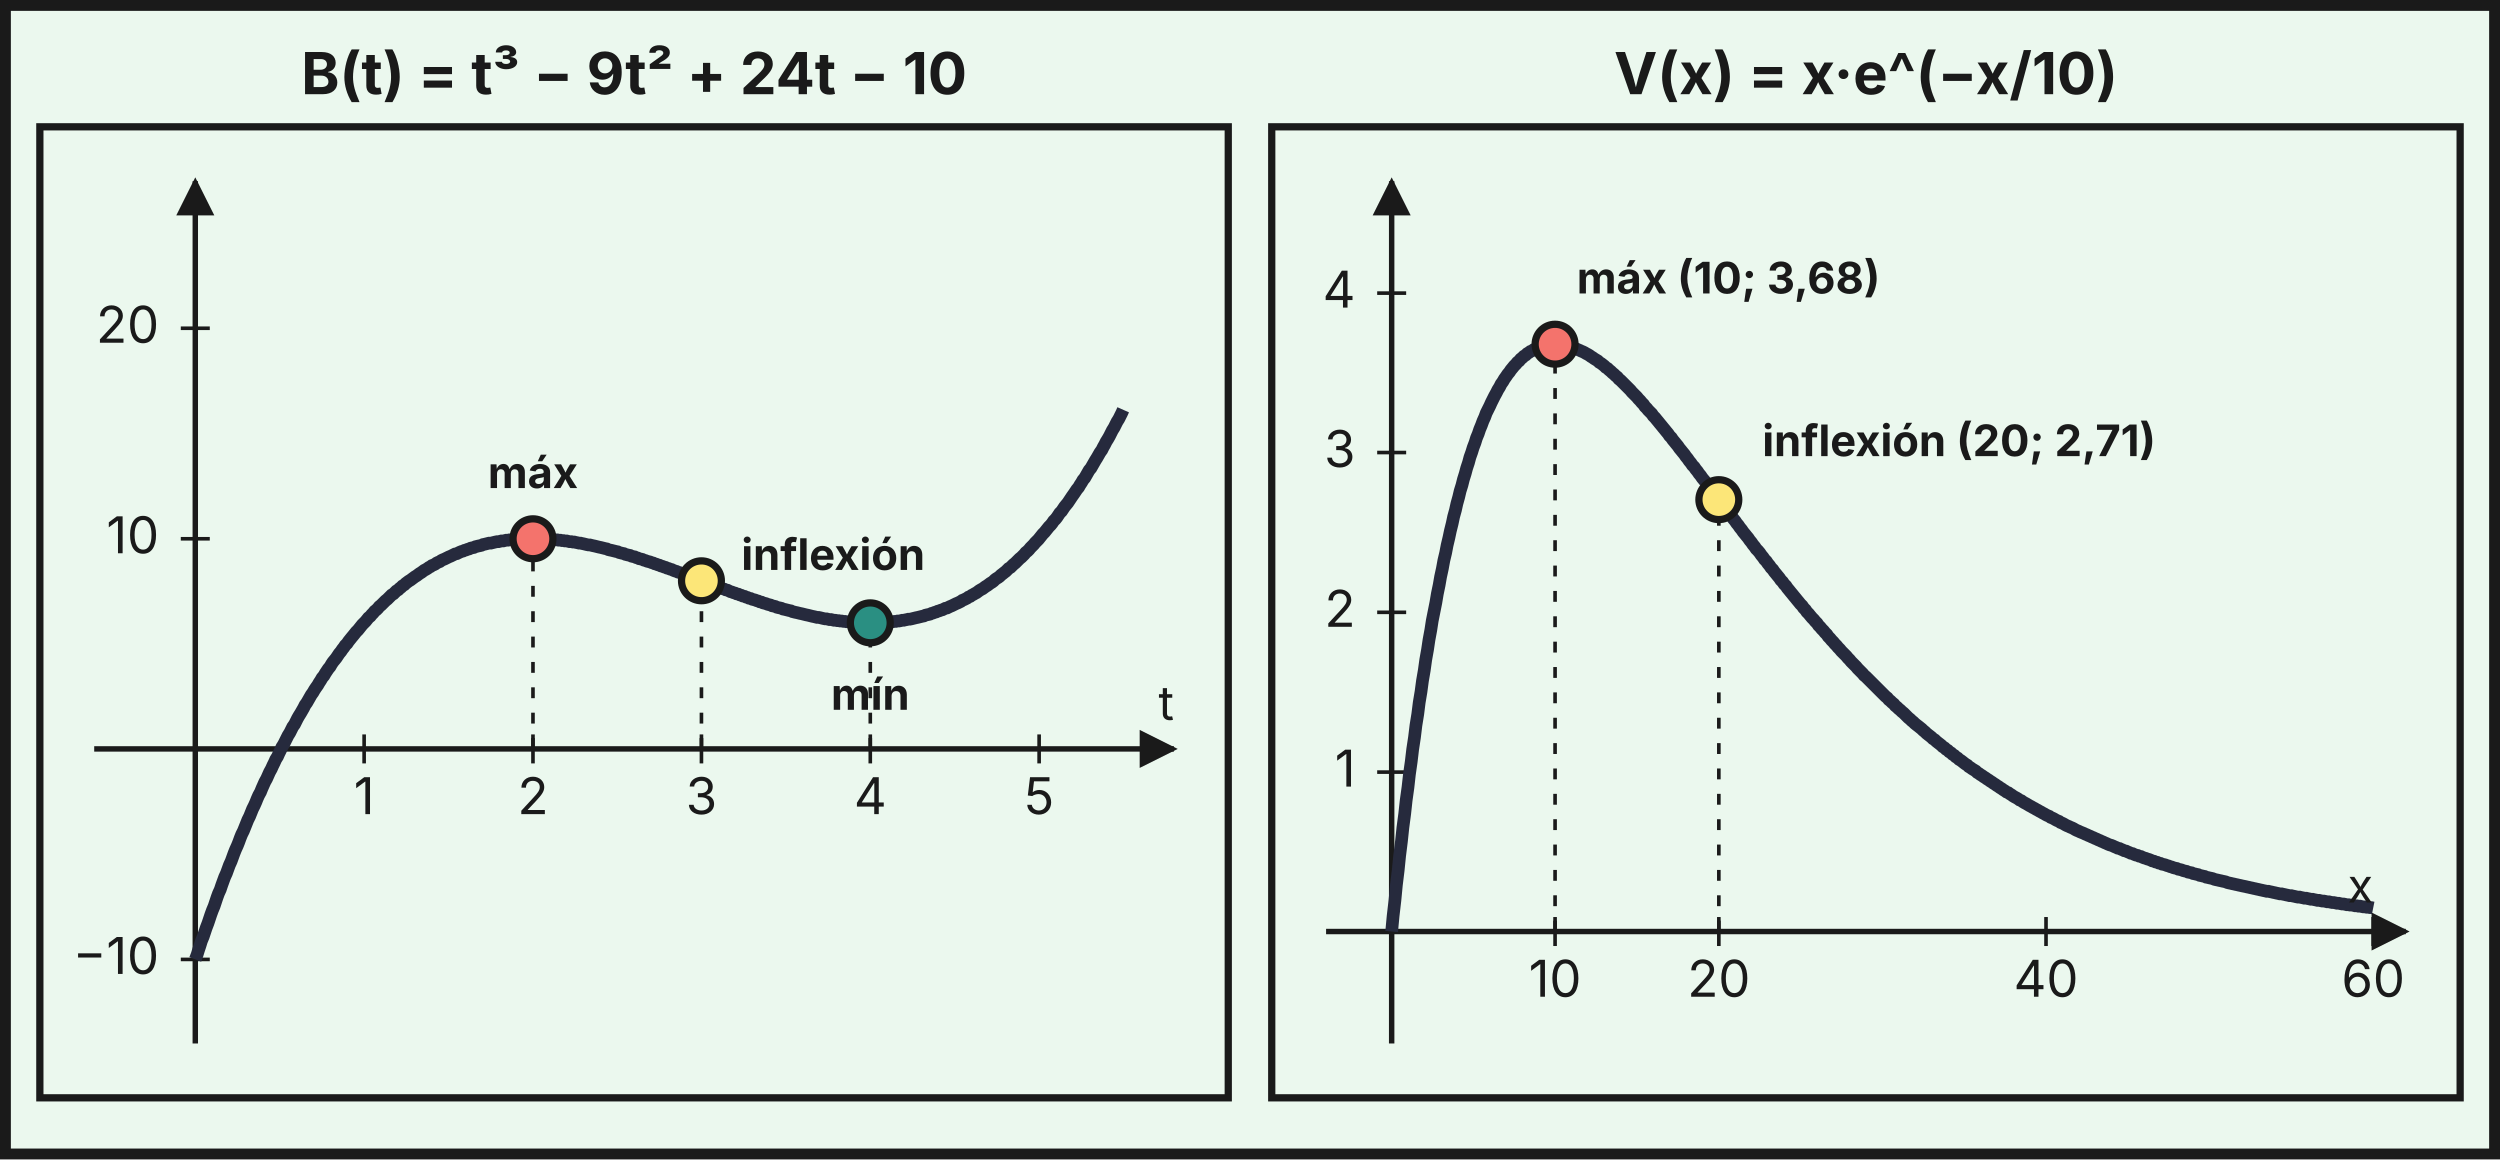
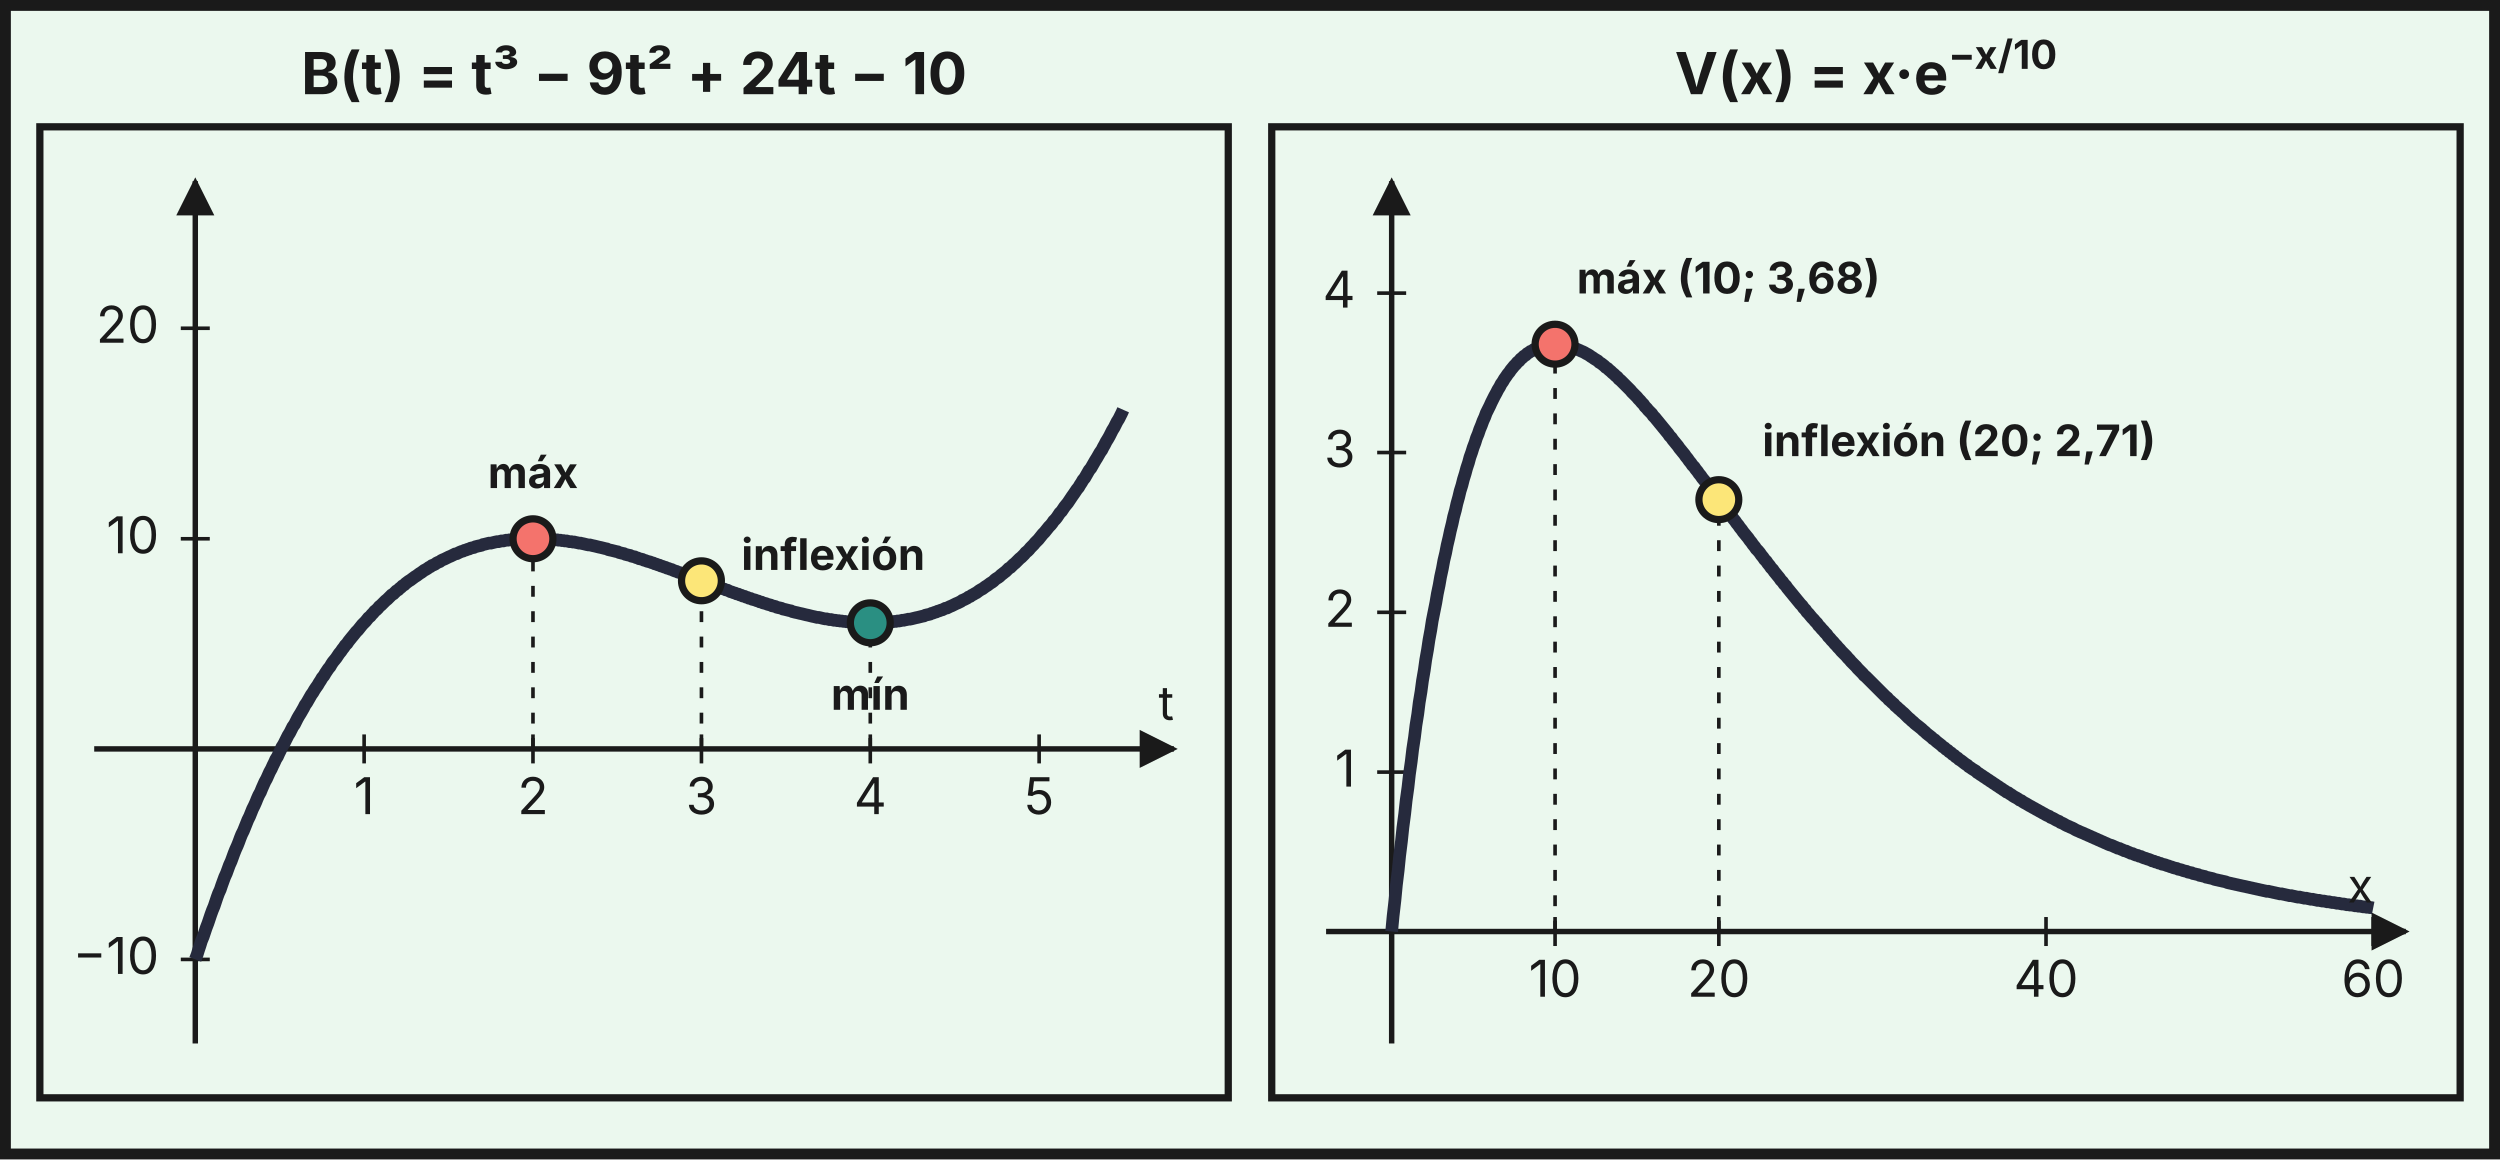
<svg xmlns="http://www.w3.org/2000/svg" viewBox="0 0 690 320" width="690" height="320" font-family="Inter, Helvetica, Arial, sans-serif" role="img">
  <defs>
    <marker id="f" viewBox="0 0 10 10" refX="9" refY="5" markerWidth="7" markerHeight="7" orient="auto">
      <path d="M0,0 L10,5 L0,10 z" fill="#1A1A1A" />
    </marker>
  </defs>
  <rect x="1.5" y="1.5" width="687" height="317" fill="#EBF8EE" stroke="#1A1A1A" stroke-width="3" />
  <text x="175.0" y="26" text-anchor="middle" font-size="16" font-weight="700" fill="#1A1A1A">B(t) = t³ − 9t² + 24t − 10</text>
  <g transform="translate(10,34)">
    <rect x="1" y="1" width="328" height="268" fill="#EBF8EE" stroke="#1A1A1A" stroke-width="2" />
    <line x1="16.0" y1="172.7" x2="314.0" y2="172.7" stroke="#1A1A1A" stroke-width="1.5" marker-end="url(#f)" />
    <line x1="43.9" y1="254.0" x2="43.9" y2="16.0" stroke="#1A1A1A" stroke-width="1.5" marker-end="url(#f)" />
    <line x1="90.5" y1="168.7" x2="90.5" y2="176.7" stroke="#1A1A1A" />
    <text x="90.5" y="190.7" text-anchor="middle" font-size="14" fill="#1A1A1A">1</text>
    <line x1="137.1" y1="168.7" x2="137.1" y2="176.7" stroke="#1A1A1A" />
    <text x="137.1" y="190.7" text-anchor="middle" font-size="14" fill="#1A1A1A">2</text>
    <line x1="183.6" y1="168.7" x2="183.6" y2="176.7" stroke="#1A1A1A" />
    <text x="183.6" y="190.7" text-anchor="middle" font-size="14" fill="#1A1A1A">3</text>
    <line x1="230.2" y1="168.7" x2="230.2" y2="176.7" stroke="#1A1A1A" />
    <text x="230.2" y="190.7" text-anchor="middle" font-size="14" fill="#1A1A1A">4</text>
    <line x1="276.8" y1="168.7" x2="276.8" y2="176.7" stroke="#1A1A1A" />
    <text x="276.8" y="190.7" text-anchor="middle" font-size="14" fill="#1A1A1A">5</text>
    <line x1="39.9" y1="230.8" x2="47.9" y2="230.8" stroke="#1A1A1A" />
    <text x="33.9" y="234.8" text-anchor="end" font-size="14" fill="#1A1A1A">−10</text>
    <line x1="39.9" y1="114.7" x2="47.9" y2="114.7" stroke="#1A1A1A" />
    <text x="33.9" y="118.7" text-anchor="end" font-size="14" fill="#1A1A1A">10</text>
    <line x1="39.9" y1="56.6" x2="47.9" y2="56.6" stroke="#1A1A1A" />
    <text x="33.9" y="60.6" text-anchor="end" font-size="14" fill="#1A1A1A">20</text>
    <path d="M43.9,230.8 L44.4,229.5 L44.8,228.2 L45.2,227.0 L45.6,225.7 L46.1,224.5 L46.5,223.3 L46.9,222.1 L47.4,220.8 L47.8,219.6 L48.2,218.4 L48.6,217.3 L49.1,216.1 L49.5,214.9 L49.9,213.7 L50.3,212.6 L50.8,211.5 L51.2,210.3 L51.6,209.2 L52.0,208.1 L52.5,207.0 L52.9,205.9 L53.3,204.8 L53.8,203.7 L54.2,202.6 L54.6,201.5 L55.0,200.5 L55.5,199.4 L55.9,198.4 L56.3,197.3 L56.7,196.3 L57.2,195.3 L57.6,194.3 L58.0,193.3 L58.4,192.3 L58.9,191.3 L59.3,190.3 L59.7,189.3 L60.2,188.3 L60.6,187.4 L61.0,186.4 L61.4,185.5 L61.9,184.6 L62.3,183.6 L62.7,182.7 L63.1,181.8 L63.6,180.9 L64.0,180.0 L64.4,179.1 L64.9,178.2 L65.3,177.3 L65.7,176.5 L66.1,175.6 L66.6,174.8 L67.0,173.9 L67.4,173.1 L67.8,172.2 L68.3,171.4 L68.7,170.6 L69.1,169.8 L69.5,169.0 L70.0,168.2 L70.4,167.4 L70.8,166.6 L71.3,165.9 L71.7,165.1 L72.1,164.3 L72.5,163.6 L73.0,162.8 L73.4,162.1 L73.8,161.4 L74.2,160.6 L74.7,159.9 L75.1,159.2 L75.5,158.5 L75.9,157.8 L76.4,157.1 L76.8,156.4 L77.2,155.8 L77.7,155.1 L78.1,154.4 L78.5,153.8 L78.9,153.1 L79.4,152.5 L79.8,151.8 L80.2,151.2 L80.6,150.6 L81.1,150.0 L81.5,149.3 L81.9,148.7 L82.4,148.1 L82.8,147.6 L83.2,147.0 L83.6,146.4 L84.1,145.8 L84.5,145.2 L84.9,144.7 L85.3,144.1 L85.8,143.6 L86.2,143.0 L86.6,142.5 L87.0,142.0 L87.5,141.4 L87.9,140.9 L88.3,140.4 L88.8,139.9 L89.2,139.4 L89.6,138.9 L90.0,138.4 L90.5,137.9 L90.9,137.5 L91.3,137.0 L91.7,136.5 L92.2,136.1 L92.6,135.6 L93.0,135.2 L93.4,134.7 L93.9,134.3 L94.3,133.9 L94.7,133.4 L95.2,133.0 L95.6,132.6 L96.0,132.2 L96.4,131.8 L96.9,131.4 L97.3,131.0 L97.7,130.6 L98.1,130.2 L98.6,129.9 L99.0,129.5 L99.4,129.1 L99.9,128.8 L100.3,128.4 L100.7,128.1 L101.1,127.7 L101.6,127.4 L102.0,127.0 L102.4,126.7 L102.8,126.4 L103.3,126.1 L103.7,125.8 L104.1,125.5 L104.5,125.2 L105.0,124.9 L105.4,124.6 L105.8,124.3 L106.3,124.0 L106.7,123.7 L107.1,123.4 L107.5,123.2 L108.0,122.9 L108.4,122.6 L108.8,122.4 L109.2,122.1 L109.7,121.9 L110.1,121.7 L110.5,121.4 L110.9,121.2 L111.4,121.0 L111.8,120.7 L112.2,120.5 L112.7,120.3 L113.1,120.1 L113.5,119.9 L113.9,119.7 L114.4,119.5 L114.8,119.3 L115.2,119.1 L115.6,118.9 L116.1,118.8 L116.5,118.6 L116.9,118.4 L117.4,118.2 L117.8,118.1 L118.2,117.9 L118.6,117.8 L119.1,117.6 L119.5,117.5 L119.9,117.3 L120.3,117.2 L120.8,117.1 L121.2,116.9 L121.6,116.8 L122.0,116.7 L122.5,116.6 L122.9,116.5 L123.3,116.3 L123.8,116.2 L124.2,116.1 L124.6,116.0 L125.0,115.9 L125.5,115.9 L125.9,115.8 L126.3,115.7 L126.7,115.6 L127.2,115.5 L127.6,115.5 L128.0,115.4 L128.4,115.3 L128.9,115.3 L129.3,115.2 L129.7,115.1 L130.2,115.1 L130.6,115.0 L131.0,115.0 L131.4,114.9 L131.9,114.9 L132.3,114.9 L132.7,114.8 L133.1,114.8 L133.6,114.8 L134.0,114.8 L134.4,114.7 L134.9,114.7 L135.3,114.7 L135.7,114.7 L136.1,114.7 L136.6,114.7 L137.0,114.7 L137.4,114.7 L137.8,114.7 L138.3,114.7 L138.7,114.7 L139.1,114.7 L139.5,114.7 L140.0,114.7 L140.4,114.8 L140.8,114.8 L141.3,114.8 L141.7,114.8 L142.1,114.9 L142.5,114.9 L143.0,115.0 L143.4,115.0 L143.8,115.0 L144.2,115.1 L144.7,115.1 L145.1,115.2 L145.5,115.2 L145.9,115.3 L146.4,115.3 L146.8,115.4 L147.2,115.5 L147.7,115.5 L148.1,115.6 L148.5,115.6 L148.9,115.7 L149.4,115.8 L149.8,115.9 L150.2,115.9 L150.6,116.0 L151.1,116.1 L151.5,116.2 L151.9,116.3 L152.4,116.4 L152.8,116.4 L153.2,116.5 L153.6,116.6 L154.1,116.7 L154.5,116.8 L154.9,116.9 L155.3,117.0 L155.8,117.1 L156.2,117.2 L156.6,117.3 L157.0,117.4 L157.5,117.5 L157.9,117.7 L158.3,117.8 L158.8,117.9 L159.2,118.0 L159.6,118.1 L160.0,118.2 L160.5,118.3 L160.9,118.5 L161.3,118.6 L161.7,118.7 L162.2,118.8 L162.6,119.0 L163.0,119.1 L163.4,119.2 L163.9,119.3 L164.3,119.5 L164.7,119.6 L165.2,119.7 L165.6,119.9 L166.0,120.0 L166.4,120.2 L166.9,120.3 L167.3,120.4 L167.7,120.6 L168.1,120.7 L168.6,120.9 L169.0,121.0 L169.4,121.1 L169.9,121.3 L170.3,121.4 L170.7,121.6 L171.1,121.7 L171.6,121.9 L172.0,122.0 L172.4,122.2 L172.8,122.3 L173.3,122.5 L173.7,122.6 L174.1,122.8 L174.5,122.9 L175.0,123.1 L175.4,123.2 L175.8,123.4 L176.3,123.6 L176.7,123.7 L177.1,123.9 L177.5,124.0 L178.0,124.2 L178.4,124.3 L178.8,124.5 L179.2,124.7 L179.7,124.8 L180.1,125.0 L180.5,125.1 L180.9,125.3 L181.4,125.5 L181.8,125.6 L182.2,125.8 L182.7,125.9 L183.1,126.1 L183.5,126.2 L183.9,126.4 L184.4,126.6 L184.8,126.7 L185.2,126.9 L185.6,127.0 L186.1,127.2 L186.5,127.4 L186.9,127.5 L187.4,127.7 L187.8,127.8 L188.2,128.0 L188.6,128.2 L189.1,128.3 L189.5,128.5 L189.9,128.6 L190.3,128.8 L190.8,128.9 L191.2,129.1 L191.6,129.3 L192.0,129.4 L192.5,129.6 L192.9,129.7 L193.3,129.9 L193.8,130.0 L194.2,130.2 L194.6,130.3 L195.0,130.5 L195.5,130.6 L195.9,130.8 L196.3,130.9 L196.7,131.1 L197.2,131.2 L197.6,131.4 L198.0,131.5 L198.4,131.6 L198.9,131.8 L199.3,131.9 L199.7,132.1 L200.2,132.2 L200.6,132.4 L201.0,132.5 L201.4,132.6 L201.9,132.8 L202.3,132.9 L202.7,133.0 L203.1,133.2 L203.6,133.3 L204.0,133.4 L204.4,133.6 L204.8,133.7 L205.3,133.8 L205.7,133.9 L206.1,134.1 L206.6,134.2 L207.0,134.3 L207.4,134.4 L207.8,134.5 L208.3,134.6 L208.7,134.8 L209.1,134.9 L209.5,135.0 L210.0,135.1 L210.4,135.2 L210.8,135.3 L211.3,135.4 L211.7,135.5 L212.1,135.6 L212.5,135.7 L213.0,135.8 L213.4,135.9 L213.8,136.0 L214.2,136.1 L214.7,136.2 L215.1,136.3 L215.5,136.4 L215.9,136.4 L216.4,136.5 L216.8,136.6 L217.2,136.7 L217.7,136.8 L218.1,136.8 L218.5,136.9 L218.9,137.0 L219.4,137.0 L219.8,137.1 L220.2,137.2 L220.6,137.2 L221.1,137.3 L221.5,137.3 L221.9,137.4 L222.3,137.4 L222.8,137.5 L223.2,137.5 L223.6,137.6 L224.1,137.6 L224.5,137.7 L224.9,137.7 L225.3,137.7 L225.8,137.8 L226.2,137.8 L226.6,137.8 L227.0,137.8 L227.5,137.8 L227.9,137.9 L228.3,137.9 L228.8,137.9 L229.2,137.9 L229.6,137.9 L230.0,137.9 L230.5,137.9 L230.9,137.9 L231.3,137.9 L231.7,137.9 L232.2,137.9 L232.6,137.9 L233.0,137.8 L233.4,137.8 L233.9,137.8 L234.3,137.8 L234.7,137.7 L235.2,137.7 L235.6,137.7 L236.0,137.6 L236.4,137.6 L236.9,137.5 L237.3,137.5 L237.7,137.4 L238.1,137.4 L238.6,137.3 L239.0,137.2 L239.4,137.2 L239.8,137.1 L240.3,137.0 L240.7,136.9 L241.1,136.9 L241.6,136.8 L242.0,136.7 L242.4,136.6 L242.8,136.5 L243.3,136.4 L243.7,136.3 L244.1,136.2 L244.5,136.1 L245.0,136.0 L245.4,135.8 L245.8,135.7 L246.3,135.6 L246.7,135.5 L247.1,135.3 L247.5,135.2 L248.0,135.0 L248.4,134.9 L248.8,134.7 L249.2,134.6 L249.7,134.4 L250.1,134.3 L250.5,134.1 L250.9,133.9 L251.4,133.8 L251.8,133.6 L252.2,133.4 L252.7,133.2 L253.1,133.0 L253.5,132.8 L253.9,132.6 L254.4,132.4 L254.8,132.2 L255.2,132.0 L255.6,131.7 L256.1,131.5 L256.5,131.3 L256.9,131.1 L257.3,130.8 L257.8,130.6 L258.2,130.3 L258.6,130.1 L259.1,129.8 L259.5,129.6 L259.9,129.3 L260.3,129.0 L260.8,128.7 L261.2,128.5 L261.6,128.2 L262.0,127.9 L262.5,127.6 L262.9,127.3 L263.3,127.0 L263.8,126.7 L264.2,126.4 L264.6,126.0 L265.0,125.7 L265.5,125.4 L265.9,125.1 L266.3,124.7 L266.7,124.4 L267.2,124.0 L267.6,123.7 L268.0,123.3 L268.4,122.9 L268.9,122.6 L269.3,122.2 L269.7,121.8 L270.2,121.4 L270.6,121.0 L271.0,120.6 L271.4,120.2 L271.9,119.8 L272.3,119.4 L272.7,119.0 L273.1,118.5 L273.6,118.1 L274.0,117.7 L274.4,117.2 L274.8,116.8 L275.3,116.3 L275.7,115.8 L276.1,115.4 L276.6,114.9 L277.0,114.4 L277.4,113.9 L277.8,113.4 L278.3,112.9 L278.7,112.4 L279.1,111.9 L279.5,111.4 L280.0,110.9 L280.4,110.4 L280.8,109.8 L281.3,109.3 L281.7,108.8 L282.1,108.2 L282.5,107.6 L283.0,107.1 L283.4,106.5 L283.8,105.9 L284.2,105.4 L284.7,104.8 L285.1,104.2 L285.5,103.6 L285.9,103.0 L286.4,102.3 L286.8,101.7 L287.2,101.1 L287.7,100.5 L288.1,99.8 L288.5,99.2 L288.9,98.5 L289.4,97.9 L289.8,97.2 L290.2,96.5 L290.6,95.8 L291.1,95.2 L291.5,94.5 L291.9,93.8 L292.3,93.1 L292.8,92.3 L293.2,91.6 L293.6,90.9 L294.1,90.2 L294.5,89.4 L294.9,88.7 L295.3,87.9 L295.8,87.1 L296.2,86.4 L296.6,85.6 L297.0,84.8 L297.5,84.0 L297.9,83.2 L298.3,82.4 L298.8,81.6 L299.2,80.8 L299.6,80.0 L300.0,79.1" fill="none" stroke="#262A3D" stroke-width="3.5" />
    <line x1="137.1" y1="172.7" x2="137.1" y2="114.7" stroke="#1A1A1A" stroke-width="1" stroke-dasharray="3 4" />
    <circle cx="137.1" cy="114.7" r="5.5" fill="#F4736C" stroke="#1A1A1A" stroke-width="2" />
    <line x1="183.6" y1="172.7" x2="183.6" y2="126.3" stroke="#1A1A1A" stroke-width="1" stroke-dasharray="3 4" />
    <circle cx="183.6" cy="126.3" r="5.5" fill="#FCE678" stroke="#1A1A1A" stroke-width="2" />
    <line x1="230.2" y1="172.7" x2="230.2" y2="137.9" stroke="#1A1A1A" stroke-width="1" stroke-dasharray="3 4" />
    <circle cx="230.2" cy="137.9" r="5.5" fill="#2a8f82" stroke="#1A1A1A" stroke-width="2" />
    <text x="137.1" y="100.7" text-anchor="middle" font-size="12" fill="#1A1A1A" font-weight="700">máx</text>
    <text x="230.2" y="161.9" text-anchor="middle" font-size="12" fill="#1A1A1A" font-weight="700">mín</text>
    <text x="194.6" y="123.3" text-anchor="start" font-size="12" fill="#1A1A1A" font-weight="700">inflexión</text>
    <text x="314.0" y="164.7" text-anchor="end" font-size="13" fill="#1A1A1A">t</text>
  </g>
-   <text x="515.0" y="26" text-anchor="middle" font-size="16" font-weight="700" fill="#1A1A1A">V(x) = x·e^(−x/10)</text>
+   <text x="515.0" y="26" text-anchor="middle" font-size="16" font-weight="700" fill="#1A1A1A">V(x) = x·e<tspan dy="-7" font-size="11">−x/10</tspan>
+   </text>
  <g transform="translate(350,34)">
    <rect x="1" y="1" width="328" height="268" fill="#EBF8EE" stroke="#1A1A1A" stroke-width="2" />
    <line x1="16.0" y1="223.1" x2="314.0" y2="223.1" stroke="#1A1A1A" stroke-width="1.5" marker-end="url(#f)" />
    <line x1="34.1" y1="254.0" x2="34.1" y2="16.0" stroke="#1A1A1A" stroke-width="1.5" marker-end="url(#f)" />
    <line x1="79.2" y1="219.1" x2="79.2" y2="227.1" stroke="#1A1A1A" />
    <text x="79.2" y="241.1" text-anchor="middle" font-size="14" fill="#1A1A1A">10</text>
    <line x1="124.4" y1="219.1" x2="124.4" y2="227.1" stroke="#1A1A1A" />
    <text x="124.4" y="241.1" text-anchor="middle" font-size="14" fill="#1A1A1A">20</text>
    <line x1="214.7" y1="219.1" x2="214.7" y2="227.1" stroke="#1A1A1A" />
    <text x="214.7" y="241.1" text-anchor="middle" font-size="14" fill="#1A1A1A">40</text>
    <line x1="305.0" y1="219.1" x2="305.0" y2="227.1" stroke="#1A1A1A" />
    <text x="305.0" y="241.1" text-anchor="middle" font-size="14" fill="#1A1A1A">60</text>
    <line x1="30.1" y1="179.1" x2="38.1" y2="179.1" stroke="#1A1A1A" />
    <text x="24.1" y="183.1" text-anchor="end" font-size="14" fill="#1A1A1A">1</text>
    <line x1="30.1" y1="135.0" x2="38.1" y2="135.0" stroke="#1A1A1A" />
    <text x="24.1" y="139.0" text-anchor="end" font-size="14" fill="#1A1A1A">2</text>
    <line x1="30.1" y1="90.9" x2="38.1" y2="90.9" stroke="#1A1A1A" />
    <text x="24.1" y="94.9" text-anchor="end" font-size="14" fill="#1A1A1A">3</text>
    <line x1="30.1" y1="46.9" x2="38.1" y2="46.9" stroke="#1A1A1A" />
    <text x="24.1" y="50.9" text-anchor="end" font-size="14" fill="#1A1A1A">4</text>
    <path d="M34.1,223.1 L34.5,218.8 L35.0,214.5 L35.4,210.3 L35.9,206.2 L36.3,202.2 L36.8,198.2 L37.2,194.4 L37.7,190.6 L38.1,186.9 L38.6,183.3 L39.0,179.7 L39.5,176.2 L39.9,172.8 L40.4,169.5 L40.8,166.2 L41.3,163.1 L41.7,159.9 L42.2,156.9 L42.6,153.9 L43.1,151.0 L43.5,148.1 L44.0,145.3 L44.4,142.6 L44.9,139.9 L45.3,137.3 L45.8,134.8 L46.3,132.3 L46.7,129.9 L47.2,127.5 L47.6,125.2 L48.1,122.9 L48.5,120.7 L49.0,118.6 L49.4,116.5 L49.9,114.4 L50.3,112.5 L50.8,110.5 L51.2,108.6 L51.7,106.8 L52.1,105.0 L52.6,103.2 L53.0,101.5 L53.5,99.9 L53.9,98.3 L54.4,96.7 L54.8,95.2 L55.3,93.7 L55.7,92.2 L56.2,90.8 L56.6,89.5 L57.1,88.2 L57.5,86.9 L58.0,85.7 L58.4,84.5 L58.9,83.3 L59.3,82.2 L59.8,81.1 L60.2,80.0 L60.7,79.0 L61.2,78.0 L61.6,77.1 L62.1,76.1 L62.5,75.3 L63.0,74.4 L63.4,73.6 L63.9,72.8 L64.3,72.0 L64.8,71.3 L65.2,70.6 L65.7,69.9 L66.1,69.3 L66.6,68.7 L67.0,68.1 L67.5,67.5 L67.9,67.0 L68.4,66.5 L68.8,66.0 L69.3,65.6 L69.7,65.1 L70.2,64.7 L70.6,64.3 L71.1,64.0 L71.5,63.6 L72.0,63.3 L72.4,63.0 L72.9,62.8 L73.3,62.5 L73.8,62.3 L74.2,62.1 L74.7,61.9 L75.1,61.7 L75.6,61.6 L76.1,61.4 L76.5,61.3 L77.0,61.2 L77.4,61.1 L77.9,61.1 L78.3,61.0 L78.8,61.0 L79.2,61.0 L79.7,61.0 L80.1,61.0 L80.6,61.1 L81.0,61.1 L81.5,61.2 L81.9,61.3 L82.4,61.4 L82.8,61.5 L83.3,61.6 L83.7,61.8 L84.2,61.9 L84.6,62.1 L85.1,62.3 L85.5,62.5 L86.0,62.7 L86.4,62.9 L86.9,63.1 L87.3,63.3 L87.8,63.6 L88.2,63.8 L88.7,64.1 L89.1,64.4 L89.6,64.7 L90.0,65.0 L90.5,65.3 L91.0,65.6 L91.4,66.0 L91.9,66.3 L92.3,66.6 L92.8,67.0 L93.2,67.4 L93.7,67.7 L94.1,68.1 L94.6,68.5 L95.0,68.9 L95.5,69.3 L95.9,69.7 L96.4,70.1 L96.8,70.6 L97.3,71.0 L97.7,71.4 L98.2,71.9 L98.6,72.3 L99.1,72.8 L99.5,73.2 L100.0,73.7 L100.4,74.2 L100.9,74.7 L101.3,75.1 L101.8,75.6 L102.2,76.1 L102.7,76.6 L103.1,77.1 L103.6,77.6 L104.0,78.2 L104.5,78.7 L104.9,79.2 L105.4,79.7 L105.9,80.2 L106.3,80.8 L106.8,81.3 L107.2,81.8 L107.7,82.4 L108.1,82.9 L108.6,83.5 L109.0,84.0 L109.5,84.6 L109.9,85.1 L110.4,85.7 L110.8,86.3 L111.3,86.8 L111.7,87.4 L112.2,88.0 L112.6,88.5 L113.1,89.1 L113.5,89.7 L114.0,90.3 L114.4,90.8 L114.9,91.4 L115.3,92.0 L115.8,92.6 L116.2,93.2 L116.7,93.8 L117.1,94.4 L117.6,94.9 L118.0,95.5 L118.5,96.1 L118.9,96.7 L119.4,97.3 L119.8,97.9 L120.3,98.5 L120.8,99.1 L121.2,99.7 L121.7,100.3 L122.1,100.9 L122.6,101.5 L123.0,102.1 L123.5,102.7 L123.9,103.3 L124.4,103.9 L124.8,104.4 L125.3,105.0 L125.7,105.6 L126.2,106.2 L126.6,106.8 L127.1,107.4 L127.5,108.0 L128.0,108.6 L128.4,109.2 L128.9,109.8 L129.3,110.4 L129.8,111.0 L130.2,111.6 L130.7,112.2 L131.1,112.8 L131.6,113.4 L132.0,113.9 L132.5,114.5 L132.9,115.1 L133.4,115.7 L133.8,116.3 L134.3,116.9 L134.7,117.5 L135.2,118.0 L135.7,118.6 L136.1,119.2 L136.6,119.8 L137.0,120.4 L137.5,120.9 L137.9,121.5 L138.4,122.1 L138.8,122.7 L139.3,123.2 L139.7,123.8 L140.2,124.4 L140.6,124.9 L141.1,125.5 L141.5,126.1 L142.0,126.6 L142.4,127.2 L142.9,127.7 L143.3,128.3 L143.8,128.9 L144.2,129.4 L144.7,130.0 L145.1,130.5 L145.6,131.1 L146.0,131.6 L146.5,132.2 L146.9,132.7 L147.4,133.2 L147.8,133.8 L148.3,134.3 L148.7,134.9 L149.2,135.4 L149.6,135.9 L150.1,136.5 L150.6,137.0 L151.0,137.5 L151.5,138.0 L151.9,138.6 L152.4,139.1 L152.8,139.6 L153.3,140.1 L153.7,140.6 L154.2,141.1 L154.6,141.7 L155.1,142.2 L155.5,142.7 L156.0,143.2 L156.4,143.7 L156.9,144.2 L157.3,144.7 L157.8,145.2 L158.2,145.7 L158.7,146.2 L159.1,146.6 L159.6,147.1 L160.0,147.6 L160.5,148.1 L160.9,148.6 L161.4,149.1 L161.8,149.5 L162.3,150.0 L162.7,150.5 L163.2,151.0 L163.6,151.4 L164.1,151.9 L164.5,152.4 L165.0,152.8 L165.5,153.3 L165.9,153.7 L166.4,154.2 L166.8,154.6 L167.3,155.1 L167.7,155.5 L168.2,156.0 L168.6,156.4 L169.1,156.9 L169.5,157.3 L170.0,157.8 L170.4,158.2 L170.9,158.6 L171.3,159.1 L171.8,159.5 L172.2,159.9 L172.7,160.3 L173.1,160.8 L173.6,161.2 L174.0,161.6 L174.5,162.0 L174.9,162.4 L175.4,162.8 L175.8,163.2 L176.3,163.7 L176.7,164.1 L177.2,164.5 L177.6,164.9 L178.1,165.3 L178.5,165.7 L179.0,166.1 L179.4,166.4 L179.9,166.8 L180.4,167.2 L180.8,167.6 L181.3,168.0 L181.7,168.4 L182.2,168.8 L182.6,169.1 L183.1,169.5 L183.5,169.9 L184.0,170.2 L184.4,170.6 L184.9,171.0 L185.3,171.3 L185.8,171.7 L186.2,172.1 L186.7,172.4 L187.1,172.8 L187.6,173.1 L188.0,173.5 L188.5,173.8 L188.9,174.2 L189.4,174.5 L189.8,174.9 L190.3,175.2 L190.7,175.6 L191.2,175.9 L191.6,176.2 L192.1,176.6 L192.5,176.9 L193.0,177.2 L193.4,177.6 L193.9,177.9 L194.3,178.2 L194.8,178.5 L195.3,178.8 L195.7,179.2 L196.2,179.5 L196.6,179.8 L197.1,180.1 L197.5,180.4 L198.0,180.7 L198.4,181.0 L198.9,181.3 L199.3,181.6 L199.8,181.9 L200.2,182.2 L200.7,182.5 L201.1,182.8 L201.6,183.1 L202.0,183.4 L202.5,183.7 L202.9,184.0 L203.4,184.3 L203.8,184.6 L204.3,184.8 L204.7,185.1 L205.2,185.4 L205.6,185.7 L206.1,186.0 L206.5,186.2 L207.0,186.5 L207.4,186.8 L207.9,187.0 L208.3,187.3 L208.8,187.6 L209.2,187.8 L209.7,188.1 L210.2,188.4 L210.6,188.6 L211.1,188.9 L211.5,189.1 L212.0,189.4 L212.4,189.6 L212.9,189.9 L213.3,190.1 L213.8,190.4 L214.2,190.6 L214.7,190.9 L215.1,191.1 L215.6,191.3 L216.0,191.6 L216.5,191.8 L216.9,192.0 L217.4,192.3 L217.8,192.5 L218.3,192.7 L218.7,193.0 L219.2,193.2 L219.6,193.4 L220.1,193.7 L220.5,193.9 L221.0,194.1 L221.4,194.3 L221.9,194.5 L222.3,194.7 L222.8,195.0 L223.2,195.2 L223.7,195.4 L224.1,195.6 L224.6,195.8 L225.1,196.0 L225.5,196.2 L226.0,196.4 L226.4,196.6 L226.9,196.8 L227.3,197.0 L227.8,197.2 L228.2,197.4 L228.7,197.6 L229.1,197.8 L229.6,198.0 L230.0,198.2 L230.5,198.4 L230.9,198.6 L231.4,198.8 L231.8,199.0 L232.3,199.2 L232.7,199.3 L233.2,199.5 L233.6,199.7 L234.1,199.9 L234.5,200.1 L235.0,200.2 L235.4,200.4 L235.9,200.6 L236.3,200.8 L236.8,200.9 L237.2,201.1 L237.7,201.3 L238.1,201.5 L238.6,201.6 L239.0,201.8 L239.5,202.0 L240.0,202.1 L240.4,202.3 L240.9,202.4 L241.3,202.6 L241.8,202.8 L242.2,202.9 L242.7,203.1 L243.1,203.2 L243.6,203.4 L244.0,203.6 L244.5,203.7 L244.9,203.9 L245.4,204.0 L245.8,204.2 L246.3,204.3 L246.7,204.5 L247.2,204.6 L247.6,204.7 L248.1,204.9 L248.5,205.0 L249.0,205.2 L249.4,205.3 L249.9,205.5 L250.3,205.6 L250.8,205.7 L251.2,205.9 L251.7,206.0 L252.1,206.1 L252.6,206.3 L253.0,206.4 L253.5,206.5 L253.9,206.7 L254.4,206.8 L254.9,206.9 L255.3,207.1 L255.8,207.2 L256.2,207.3 L256.7,207.4 L257.1,207.6 L257.6,207.7 L258.0,207.8 L258.5,207.9 L258.9,208.1 L259.4,208.2 L259.8,208.3 L260.3,208.4 L260.7,208.5 L261.2,208.7 L261.6,208.8 L262.1,208.9 L262.5,209.0 L263.0,209.1 L263.4,209.2 L263.9,209.3 L264.3,209.4 L264.8,209.6 L265.2,209.7 L265.7,209.8 L266.1,209.9 L266.6,210.0 L267.0,210.1 L267.5,210.2 L267.9,210.3 L268.4,210.4 L268.8,210.5 L269.3,210.6 L269.8,210.7 L270.2,210.8 L270.7,210.9 L271.1,211.0 L271.6,211.1 L272.0,211.2 L272.5,211.3 L272.9,211.4 L273.4,211.5 L273.8,211.6 L274.3,211.7 L274.7,211.8 L275.2,211.9 L275.6,212.0 L276.1,212.0 L276.5,212.1 L277.0,212.2 L277.4,212.3 L277.9,212.4 L278.3,212.5 L278.8,212.6 L279.2,212.7 L279.7,212.7 L280.1,212.8 L280.6,212.9 L281.0,213.0 L281.5,213.1 L281.9,213.2 L282.4,213.2 L282.8,213.3 L283.3,213.4 L283.7,213.5 L284.2,213.6 L284.7,213.6 L285.1,213.7 L285.6,213.8 L286.0,213.9 L286.5,213.9 L286.9,214.0 L287.4,214.1 L287.8,214.2 L288.3,214.2 L288.7,214.3 L289.2,214.4 L289.6,214.5 L290.1,214.5 L290.5,214.6 L291.0,214.7 L291.4,214.7 L291.9,214.8 L292.3,214.9 L292.8,214.9 L293.2,215.0 L293.7,215.1 L294.1,215.1 L294.6,215.2 L295.0,215.3 L295.5,215.3 L295.9,215.4 L296.4,215.5 L296.8,215.5 L297.3,215.6 L297.7,215.7 L298.2,215.7 L298.6,215.8 L299.1,215.8 L299.6,215.9 L300.0,216.0 L300.5,216.0 L300.9,216.1 L301.4,216.1 L301.8,216.2 L302.3,216.3 L302.7,216.3 L303.2,216.4 L303.6,216.4 L304.1,216.5 L304.5,216.5 L305.0,216.6" fill="none" stroke="#262A3D" stroke-width="3.5" />
    <line x1="79.2" y1="223.1" x2="79.2" y2="61.0" stroke="#1A1A1A" stroke-width="1" stroke-dasharray="3 4" />
    <circle cx="79.2" cy="61.0" r="5.5" fill="#F4736C" stroke="#1A1A1A" stroke-width="2" />
    <line x1="124.4" y1="223.1" x2="124.4" y2="103.9" stroke="#1A1A1A" stroke-width="1" stroke-dasharray="3 4" />
    <circle cx="124.4" cy="103.9" r="5.5" fill="#FCE678" stroke="#1A1A1A" stroke-width="2" />
    <text x="85.2" y="47.0" text-anchor="start" font-size="12" fill="#1A1A1A" font-weight="700">máx (10; 3,68)</text>
    <text x="136.4" y="91.9" text-anchor="start" font-size="12" fill="#1A1A1A" font-weight="700">inflexión (20; 2,71)</text>
    <text x="305.0" y="215.1" text-anchor="end" font-size="13" fill="#1A1A1A">x</text>
  </g>
</svg>
